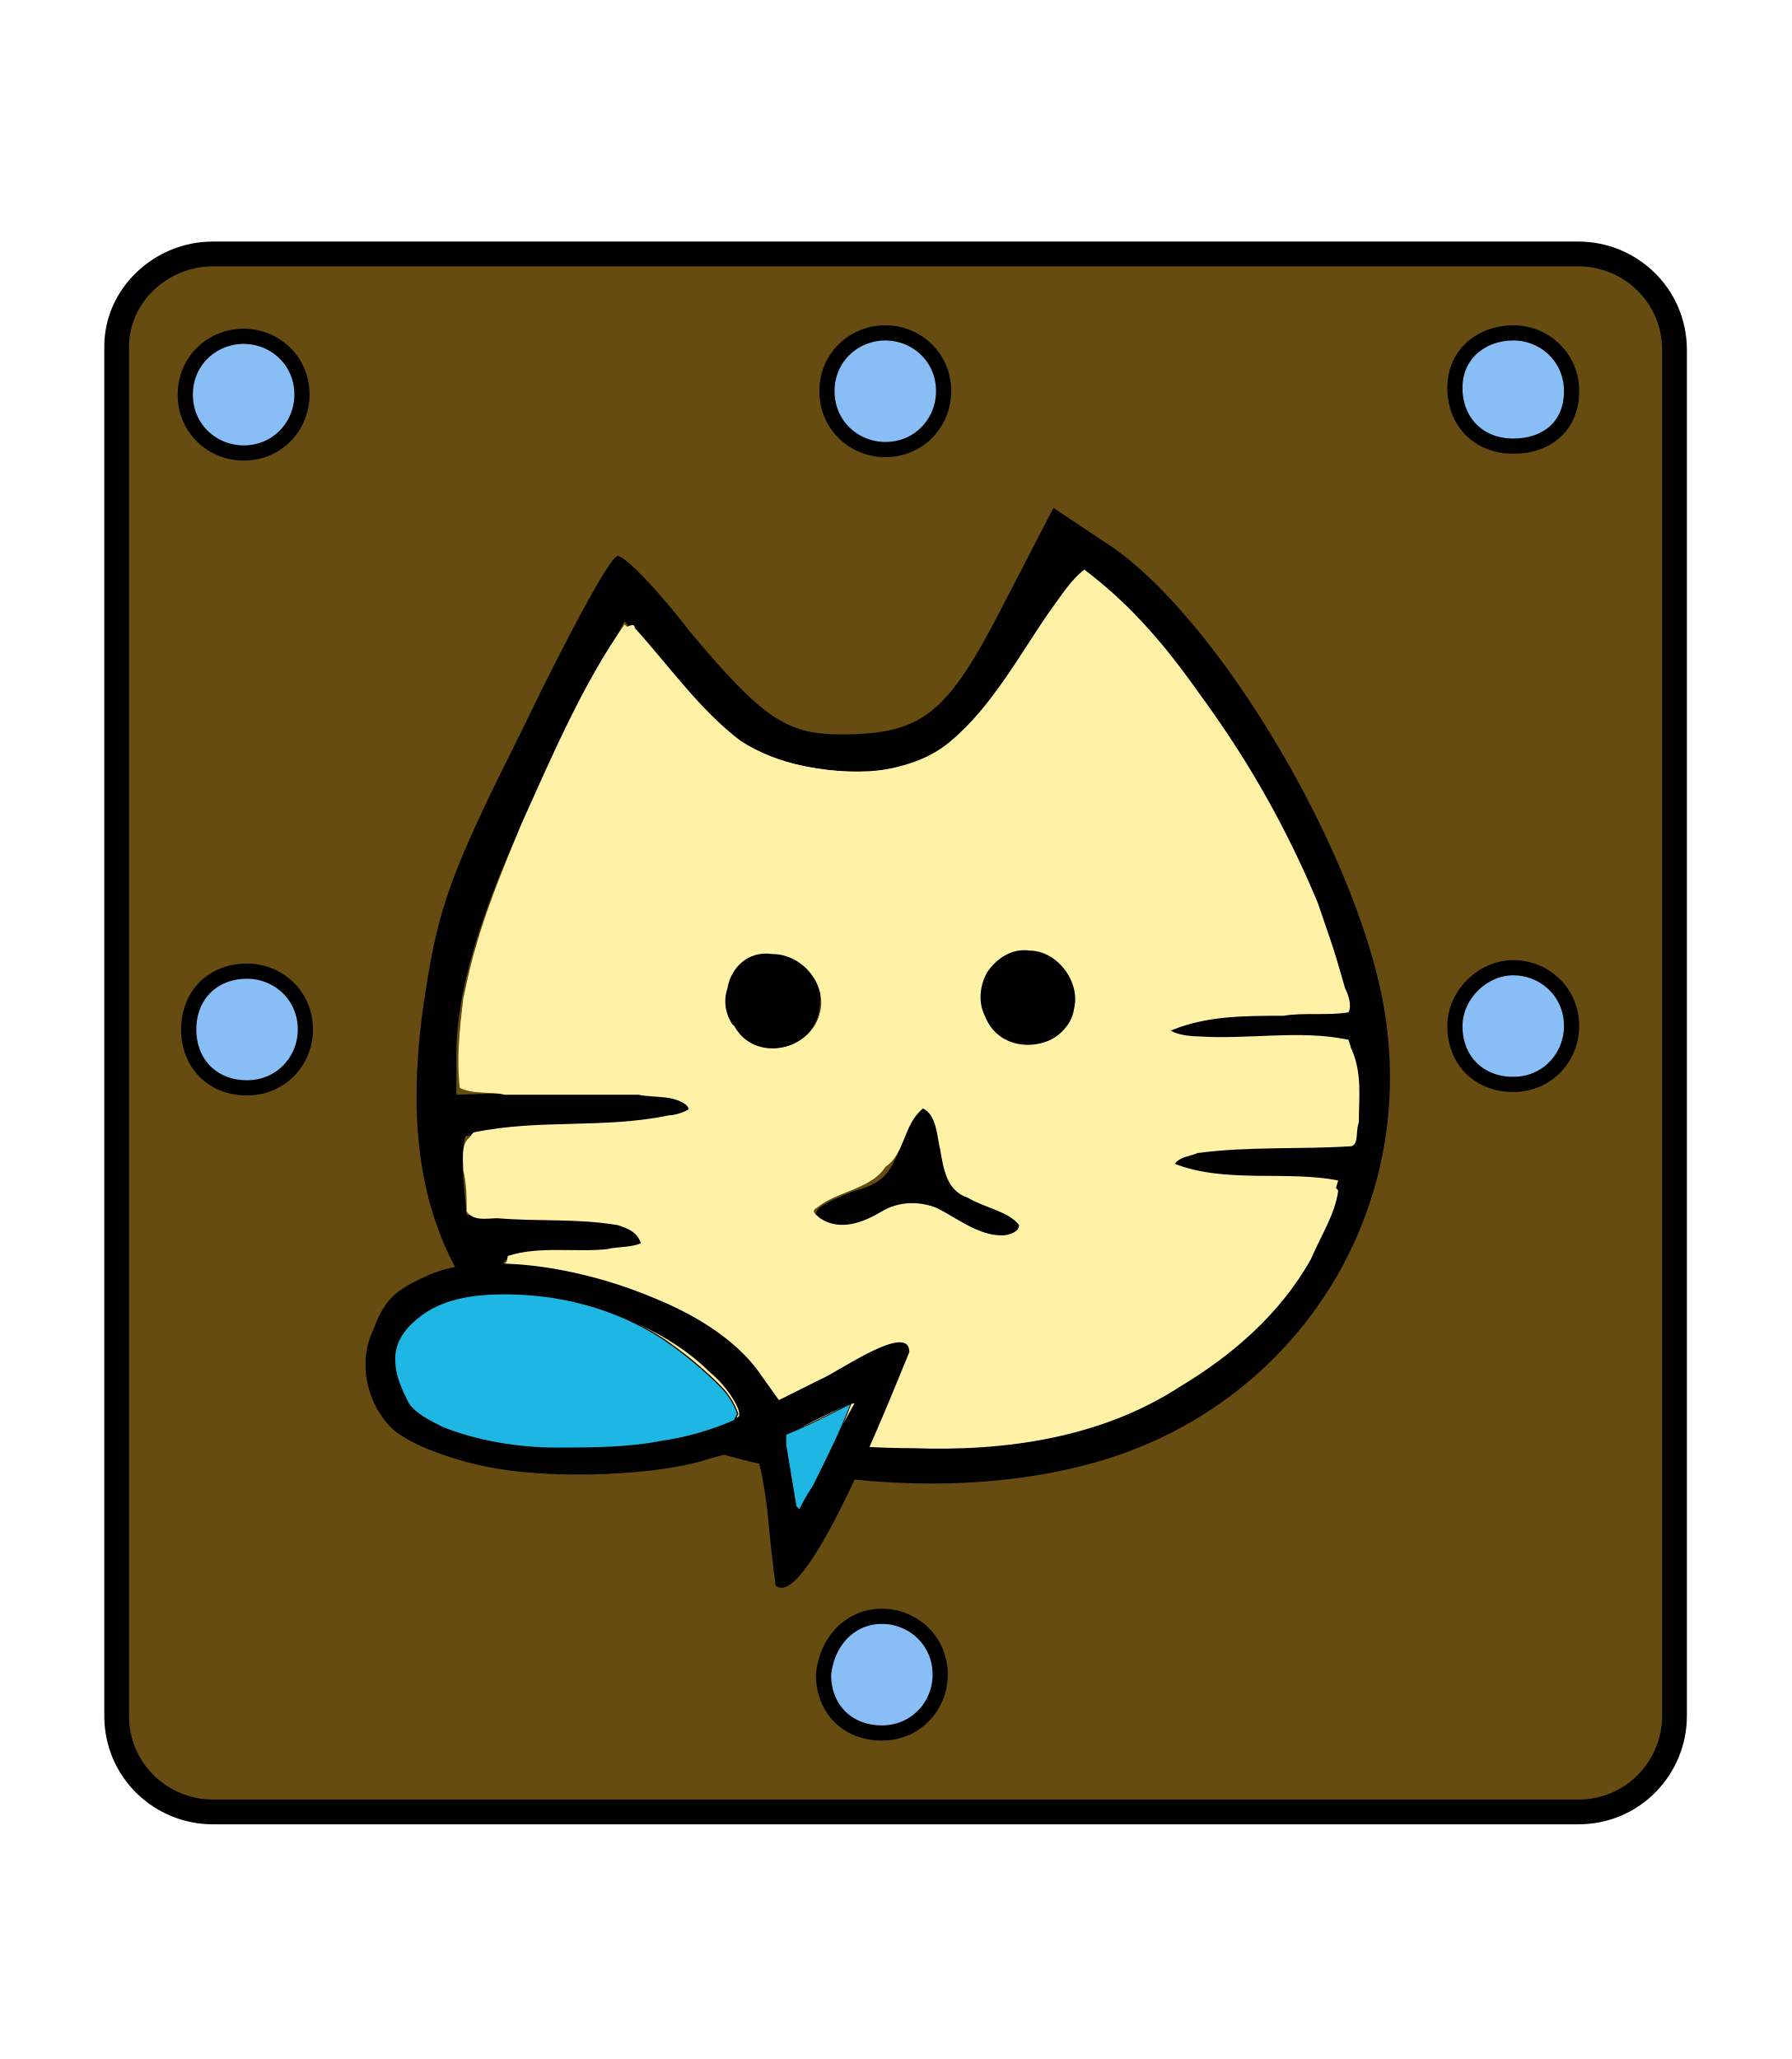
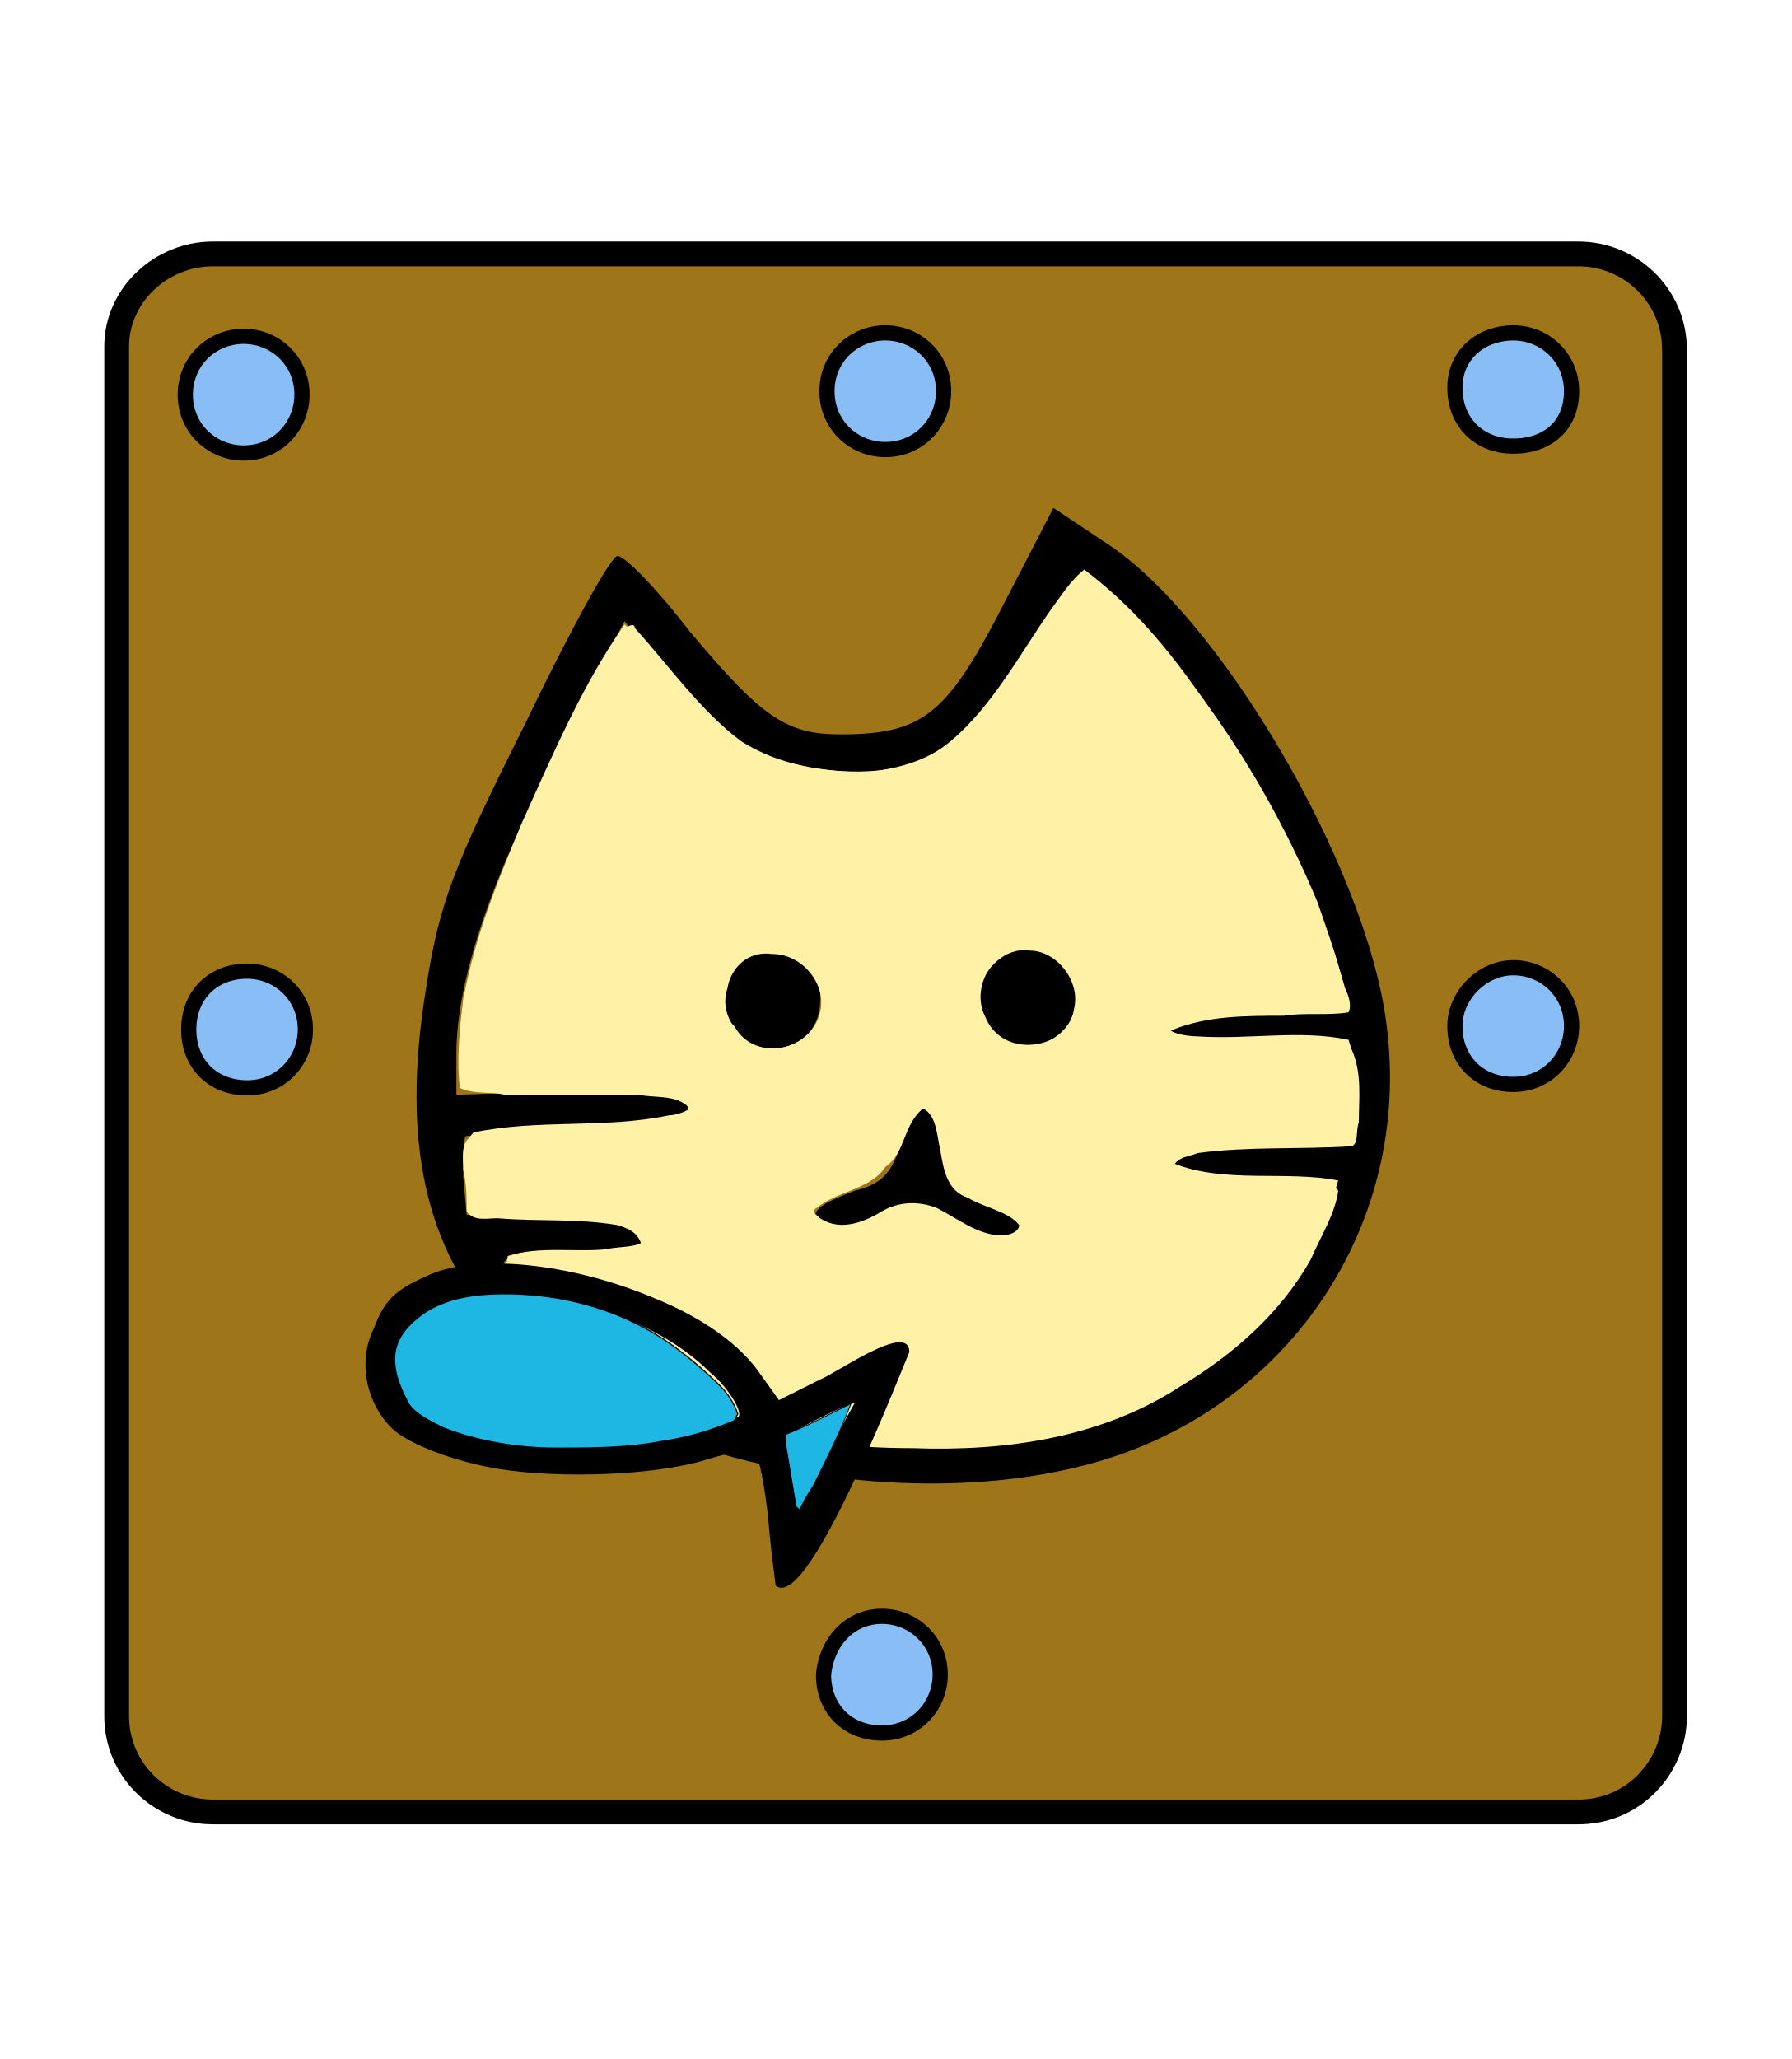
<svg xmlns="http://www.w3.org/2000/svg" version="1.1" id="svg4905" x="0px" y="0px" width="52.2px" height="60px" viewBox="0 0 52.2 60" style="enable-background:new 0 0 52.2 60;" xml:space="preserve">
  <defs id="defs56">
	
	
	
	
	
	
	
	
	
	
	
	
	
	
	
	
	
	
	
	
	
	
	
	
</defs>
  <style type="text/css" id="style2">
	.st0{fill:#A3D6A6;}
	.st1{fill:none;stroke:#000000;stroke-width:0.722;stroke-linecap:square;stroke-miterlimit:5.206;}
	.st2{fill:#0B58AD;}
	.st3{fill:none;stroke:#000000;stroke-width:0.443;stroke-linecap:square;stroke-miterlimit:5.206;}
	.st4{fill:#0F57AB;}
	.st5{fill:#0D5AAC;}
	.st6{fill:#FFF1A6;}
	.st7{fill:#1EB6E2;}
	.st8{fill:none;stroke:#000000;stroke-width:2.477849e-02;stroke-linecap:square;stroke-miterlimit:10;}
	.st9{fill:none;stroke:#000000;stroke-width:3.504208e-02;stroke-linecap:square;stroke-miterlimit:10;}
</style>
-   <path style="fill:#664c10;fill-opacity:1" id="path5" d="M 6.2,7.4 H 46 c 1.5,0 2.8,1.2 2.8,2.8 V 50 c 0,1.5 -1.2,2.8 -2.8,2.8 H 6.2 C 4.7,52.8 3.4,51.6 3.4,50 V 10.1 C 3.4,8.6 4.7,7.4 6.2,7.4 Z" class="st0" />
+   <path style="fill:#9e7519;fill-opacity:1" id="path5" d="M 6.2,7.4 H 46 c 1.5,0 2.8,1.2 2.8,2.8 V 50 c 0,1.5 -1.2,2.8 -2.8,2.8 H 6.2 C 4.7,52.8 3.4,51.6 3.4,50 V 10.1 C 3.4,8.6 4.7,7.4 6.2,7.4 Z" class="st0" />
  <path style="fill:none;stroke:#000000;stroke-width:0.722;stroke-linecap:square;stroke-miterlimit:5.206" id="path7" d="M 6.2,7.4 H 46 c 1.5,0 2.8,1.2 2.8,2.8 V 50 c 0,1.5 -1.2,2.8 -2.8,2.8 H 6.2 C 4.7,52.8 3.4,51.6 3.4,50 V 10.1 C 3.4,8.6 4.7,7.4 6.2,7.4 Z" class="st1" />
  <path style="fill:#88bdf6;fill-opacity:1" id="path9" d="m 7.1,9.8 c 0.9,0 1.7,0.7 1.7,1.7 0,0.9 -0.7,1.7 -1.7,1.7 -0.9,0 -1.7,-0.7 -1.7,-1.7 0,-1 0.8,-1.7 1.7,-1.7 z" class="st2" />
  <path style="fill:none;stroke:#000000;stroke-width:0.443;stroke-linecap:square;stroke-miterlimit:5.206" id="path11" d="m 7.1,9.8 c 0.9,0 1.7,0.7 1.7,1.7 0,0.9 -0.7,1.7 -1.7,1.7 -0.9,0 -1.7,-0.7 -1.7,-1.7 0,-1 0.8,-1.7 1.7,-1.7 z" class="st3" />
  <path style="fill:#88bdf6;fill-opacity:1" id="path13" d="m 25.8,9.7 c 0.9,0 1.7,0.7 1.7,1.7 0,0.9 -0.7,1.7 -1.7,1.7 -0.9,0 -1.7,-0.7 -1.7,-1.7 0,-1 0.8,-1.7 1.7,-1.7 z" class="st4" />
  <path style="fill:none;stroke:#000000;stroke-width:0.443;stroke-linecap:square;stroke-miterlimit:5.206" id="path15" d="m 25.8,9.7 c 0.9,0 1.7,0.7 1.7,1.7 0,0.9 -0.7,1.7 -1.7,1.7 -0.9,0 -1.7,-0.7 -1.7,-1.7 0,-1 0.8,-1.7 1.7,-1.7 z" class="st3" />
  <path style="fill:#88bdf6;fill-opacity:1" id="path17" d="m 44.1,9.7 c 0.9,0 1.7,0.7 1.7,1.7 0,1 -0.7,1.6 -1.7,1.6 -1,0 -1.7,-0.7 -1.7,-1.7 0,-1 0.8,-1.6 1.7,-1.6 z" class="st5" />
  <path style="fill:none;stroke:#000000;stroke-width:0.443;stroke-linecap:square;stroke-miterlimit:5.206" id="path19" d="m 44.1,9.7 c 0.9,0 1.7,0.7 1.7,1.7 0,1 -0.7,1.6 -1.7,1.6 -1,0 -1.7,-0.7 -1.7,-1.7 0,-1 0.8,-1.6 1.7,-1.6 z" class="st3" />
  <path style="fill:#88bdf6;fill-opacity:1" id="path21" d="m 7.2,28.3 c 0.9,0 1.7,0.7 1.7,1.7 0,0.9 -0.7,1.7 -1.7,1.7 -1,0 -1.7,-0.7 -1.7,-1.7 0,-1 0.7,-1.7 1.7,-1.7 z" class="st5" />
  <path style="fill:none;stroke:#000000;stroke-width:0.443;stroke-linecap:square;stroke-miterlimit:5.206" id="path23" d="m 7.2,28.3 c 0.9,0 1.7,0.7 1.7,1.7 0,0.9 -0.7,1.7 -1.7,1.7 -1,0 -1.7,-0.7 -1.7,-1.7 0,-1 0.7,-1.7 1.7,-1.7 z" class="st3" />
  <path style="fill:#88bdf6;fill-opacity:1" id="path25" d="m 44.1,28.2 c 0.9,0 1.7,0.7 1.7,1.7 0,0.9 -0.7,1.7 -1.7,1.7 -1,0 -1.7,-0.7 -1.7,-1.7 0,-0.9 0.8,-1.7 1.7,-1.7 z" class="st5" />
  <path style="fill:none;stroke:#000000;stroke-width:0.443;stroke-linecap:square;stroke-miterlimit:5.206" id="path27" d="m 44.1,28.2 c 0.9,0 1.7,0.7 1.7,1.7 0,0.9 -0.7,1.7 -1.7,1.7 -1,0 -1.7,-0.7 -1.7,-1.7 0,-0.9 0.8,-1.7 1.7,-1.7 z" class="st3" />
  <path style="fill:#88bdf6;fill-opacity:1" id="path29" d="m 25.7,47.1 c 0.9,0 1.7,0.7 1.7,1.7 0,0.9 -0.7,1.7 -1.7,1.7 -1,0 -1.7,-0.7 -1.7,-1.7 0.1,-1 0.8,-1.7 1.7,-1.7 z" class="st5" />
  <path style="fill:none;stroke:#000000;stroke-width:0.443;stroke-linecap:square;stroke-miterlimit:5.206" id="path31" d="m 25.7,47.1 c 0.9,0 1.7,0.7 1.7,1.7 0,0.9 -0.7,1.7 -1.7,1.7 -1,0 -1.7,-0.7 -1.7,-1.7 0.1,-1 0.8,-1.7 1.7,-1.7 z" class="st3" />
  <path id="path33" d="m 14.6,38.8 c -2.2,-2.4 -2.9,-5.5 -2.2,-9.9 0.4,-2.6 0.8,-3.6 2.9,-7.8 1.3,-2.7 2.5,-4.9 2.7,-4.9 0.2,0 1.1,0.9 2.1,2.2 2.1,2.5 2.8,3 4.4,3 2.4,0 3.1,-0.6 4.7,-3.7 l 1.5,-2.9 1.5,1 c 3.3,2.1 7.6,9.4 8.2,14 0.8,5.9 -2.9,11.4 -8.8,12.9 -5.8,1.5 -13.7,-0.3 -17,-3.9 z M 25.1,42 c 4.5,0.3 7.3,-0.3 10,-2.2 1.7,-1.2 2.4,-2 3.1,-3.4 0.5,-1 0.8,-1.9 0.7,-1.9 -0.1,-0.1 -1.2,-0.1 -2.5,-0.1 -2.2,0 -3,-0.4 -2.1,-0.9 0.2,-0.1 1.4,-0.2 2.6,-0.2 1.2,0 2.3,0 2.4,0 0.3,-0.1 0.2,-2.7 -0.1,-2.8 -0.1,-0.1 -1.2,-0.1 -2.5,0 -1.2,0.1 -2.4,0 -2.6,-0.1 -0.9,-0.4 0,-0.8 2.5,-0.9 l 2.6,-0.1 -0.6,-1.9 c -0.8,-2.7 -3.3,-7 -5.2,-8.9 -0.9,-0.9 -1.7,-1.7 -1.8,-1.8 -0.1,-0.1 -0.9,1 -1.8,2.4 -1.8,2.9 -2.8,3.6 -5.2,3.5 -2.3,-0.1 -3.3,-0.7 -5,-2.8 l -1.4,-1.8 -1.9,3.7 c -2,3.8 -3,6.8 -3,8.9 v 1.2 l 3.3,-0.1 c 1.8,0 3.4,0.1 3.5,0.3 0.4,0.6 -0.3,0.8 -3.4,0.9 -1.6,0 -3,0.1 -3.1,0.1 -0.1,0 -0.1,0.5 -0.1,1.2 l 0.1,1.1 h 2.1 c 2.3,0 3.3,0.3 2.9,1 -0.1,0.2 -1,0.3 -1.9,0.2 -2.2,-0.3 -2.6,0.2 -1.5,1.5 1.5,1.7 6.2,3.6 9.9,3.9 z m -1.3,-6.7 c 0.1,-0.2 0.6,-0.4 1.1,-0.6 0.8,-0.2 1.1,-0.5 1.4,-1.5 0.4,-1.5 1,-1.4 1.2,0.3 0.1,1 0.3,1.2 1.4,1.6 0.9,0.3 1.2,0.5 1,0.9 -1.6,1.1 -2.4,-2 -4.3,-0.3 -1.1,0.4 -2.1,0.1 -1.8,-0.4 z" />
  <path id="path35" d="m 22.5,27.7 c 0.8,0 1.5,0.7 1.4,1.5 0,0.8 -0.7,1.5 -1.5,1.4 -0.8,0 -1.5,-0.7 -1.4,-1.5 0,-0.8 0.7,-1.4 1.5,-1.4 z" />
  <path id="path37" d="m 30,27.6 c 0.8,0 1.5,0.7 1.4,1.5 0,0.8 -0.7,1.5 -1.5,1.4 -0.8,0 -1.5,-0.7 -1.4,-1.5 0,-0.8 0.7,-1.4 1.5,-1.4 z" />
  <path style="fill:#fff1a6" id="path39" d="m 31.6,16.6 c -1.7,1.8 -2.5,4.5 -4.8,5.6 -1.5,0.5 -3.3,0.3 -4.8,-0.3 -1.6,-0.8 -2.5,-2.6 -3.8,-3.7 -1.2,1.7 -2.1,3.8 -3,5.8 -0.9,2.2 -1.9,4.5 -1.8,7 -0.2,1.1 1.3,0.5 2,0.7 1.5,0.1 3.1,-0.1 4.6,0.2 0.6,0.3 -0.2,0.6 -0.5,0.6 -1.9,0.4 -3.8,0.1 -5.7,0.5 -0.5,0.5 0,1.4 -0.1,2 0.6,0.4 1.6,0.1 2.3,0.2 0.9,0.1 2.1,-0.1 2.8,0.7 0.2,0.5 -0.8,0.4 -1.1,0.5 -0.9,0.1 -2,-0.1 -2.9,0.2 -0.2,0.8 0.6,1.4 1.1,1.9 2.5,2 5.7,3 8.9,3.4 0.5,0 1.5,0.1 2.2,0.1 3.3,0.1 6.7,-0.8 9.2,-3.1 1.4,-1.1 2.3,-2.8 2.8,-4.5 -1.5,-0.3 -3.3,0.1 -4.8,-0.5 -0.3,-0.4 0.5,-0.6 0.8,-0.7 1.5,-0.2 3,0 4.4,-0.2 0.2,-0.9 0.2,-1.8 -0.1,-2.7 -1.4,-0.3 -2.9,0 -4.4,-0.1 -0.3,0 -1.1,-0.1 -0.9,-0.5 1.6,-0.6 3.5,-0.4 5.2,-0.6 -0.1,-0.9 -0.5,-1.9 -0.8,-2.8 -1.5,-3.6 -3.8,-7.1 -6.8,-9.7 z m -1.6,11 c 0.9,0 1.7,1 1.4,1.8 -0.3,1.2 -2.2,1.5 -2.7,0.2 -0.4,-0.8 0.2,-2 1.3,-2 z m -7.5,0.1 c 0.9,0 1.8,1 1.4,1.8 -0.2,1.1 -1.9,1.5 -2.5,0.4 -0.8,-0.7 -0.1,-2.3 1.1,-2.2 z m 4.4,4.5 c 0.8,0.5 0.3,1.9 1.1,2.4 0.5,0.5 1.5,0.5 1.8,1.1 -0.4,0.7 -1.4,0.2 -1.9,-0.1 C 27.2,35.1 26.2,35 25.5,35.5 25,35.7 24,36 23.7,35.3 c 0.4,-0.7 1.6,-0.5 2.1,-1.3 0.6,-0.4 0.5,-1.4 1.1,-1.8 z" class="st6" />
  <path style="fill:#fff1a6" id="path41" d="m 31.6,16.6 c -0.4,0.3 -0.7,0.8 -1,1.2 -0.9,1.3 -1.7,2.8 -2.9,3.8 -0.7,0.6 -1.6,0.8 -2.4,0.9 -1.3,0 -2.6,-0.2 -3.7,-0.9 -1.2,-0.9 -2.1,-2.2 -3.1,-3.3 0,-0.2 -0.3,0 -0.4,0.1 -0.8,1.2 -1.4,2.5 -2,3.8 -1.1,2.2 -2.1,4.5 -2.6,6.9 -0.1,0.9 -0.2,1.7 -0.1,2.6 0.4,0.2 0.9,0.1 1.3,0.2 1.3,0 2.6,0 3.9,0 0.5,0.1 1,0 1.4,0.3 0.2,0.2 -0.1,0.4 -0.2,0.4 -1.1,0.3 -2.2,0.2 -3.3,0.3 -0.9,0.1 -1.8,0 -2.7,0.2 -0.4,0.1 -0.3,0.7 -0.3,1 0.1,0.4 0.1,0.8 0.1,1.2 0.2,0.3 0.6,0.2 0.9,0.2 1.2,0.1 2.3,0 3.5,0.2 0.3,0.1 0.6,0.2 0.7,0.6 -0.1,0.3 -0.5,0.2 -0.8,0.3 -0.9,0.1 -1.8,0 -2.7,0 -0.2,0.1 -0.5,0.1 -0.5,0.3 -0.1,0.7 0.5,1.2 0.9,1.6 1.5,1.4 3.5,2.3 5.5,2.9 1.8,0.6 3.7,0.8 5.5,0.8 2.7,0.1 5.5,-0.3 7.8,-1.8 1.5,-0.9 2.9,-2.1 3.8,-3.7 0.3,-0.7 0.7,-1.3 0.8,-2 -0.1,-0.2 -0.4,-0.1 -0.5,-0.1 -1.2,-0.1 -2.4,0 -3.6,-0.2 -0.2,-0.1 -0.6,-0.1 -0.7,-0.4 0.1,-0.3 0.5,-0.3 0.7,-0.4 1.5,-0.2 3,-0.1 4.5,-0.2 0.2,-0.1 0.1,-0.4 0.2,-0.7 0,-0.7 0.1,-1.4 -0.2,-2.1 -0.1,-0.2 -0.4,-0.1 -0.6,-0.1 -1.5,-0.1 -3,0.1 -4.5,-0.1 -0.1,0 -0.4,-0.3 -0.1,-0.4 1,-0.4 2.1,-0.4 3.2,-0.4 0.6,-0.1 1.3,0 1.9,-0.1 0.1,-0.2 0,-0.5 -0.1,-0.7 -0.9,-3.2 -2.5,-6.2 -4.4,-8.8 -1,-1.4 -2,-2.5 -3.2,-3.4 z M 30,27.7 c 0.8,0 1.5,0.9 1.3,1.7 -0.1,0.7 -0.9,1.2 -1.7,1.1 -0.7,-0.1 -1.2,-0.9 -1.1,-1.6 0.2,-0.7 0.8,-1.3 1.5,-1.2 z m -7.5,0.1 c 0.9,0 1.6,0.9 1.4,1.7 -0.2,0.9 -1.4,1.4 -2.2,0.8 -0.4,-0.4 -0.7,-0.9 -0.5,-1.5 0.1,-0.6 0.6,-1.1 1.3,-1 z m 4.4,4.5 c 0.4,0.2 0.4,0.8 0.5,1.2 0.1,0.6 0.2,1.2 0.8,1.4 0.5,0.3 1.2,0.4 1.5,0.8 0,0.2 -0.3,0.3 -0.5,0.3 -0.7,0 -1.3,-0.5 -1.9,-0.8 -0.5,-0.2 -1.1,-0.2 -1.6,0.1 -0.5,0.3 -1.2,0.6 -1.8,0.2 -0.1,-0.1 -0.3,-0.2 -0.1,-0.3 0.6,-0.5 1.5,-0.5 2,-1.2 0.6,-0.4 0.5,-1.2 1.1,-1.7 z" class="st6" />
  <path id="path43" d="m 22.6,46.2 c 0,-0.1 -0.1,-0.7 -0.2,-1.8 -0.1,-1.1 -0.3,-2 -0.4,-2.1 -0.1,-0.1 -0.6,0 -1.3,0.2 -1.5,0.5 -4.4,0.6 -6.2,0.3 -1.2,-0.2 -2.6,-0.7 -3.1,-1.2 -0.7,-0.7 -1,-1.9 -0.5,-2.9 0.3,-0.8 0.6,-1.1 1.5,-1.5 1.4,-0.7 4.2,-0.4 6.6,0.6 1.5,0.6 2.6,1.4 3.2,2.3 l 0.5,0.7 1.2,-0.6 c 0.5,-0.2 2.6,-1.7 2.6,-0.8 -0.5,1.2 -3,7.6 -3.9,6.8 z m 1.5,-3.8 c 0.4,-0.8 0.8,-1.5 0.8,-1.5 0,-0.1 -1.8,0.8 -1.9,0.9 0,0 0,0.5 0.1,1.1 0.1,0.6 0.2,1 0.2,1 0,0 0.4,-0.7 0.8,-1.5 z m -3.8,-0.7 c 0.6,-0.2 1.2,-0.4 1.2,-0.4 0.2,-0.1 -0.3,-0.9 -0.8,-1.3 -3.3,-3.3 -11,-2.9 -8.7,0.8 0.9,1.3 5.5,1.7 8.3,0.9 z" />
  <path style="fill:#1eb6e2" id="path45" d="m 24.8,40.9 c -0.2,0.1 -0.4,0.2 -0.6,0.3 -0.4,0.2 -0.8,0.4 -1.3,0.6 v 0.3 c 0.1,0.6 0.2,1.2 0.3,1.8 l 0.1,0.1 c 0.1,-0.2 0.2,-0.4 0.4,-0.7 0.4,-0.8 0.8,-1.6 1.1,-2.4 z" class="st7" />
  <path id="path47" d="m 24.8,40.9 c -0.2,0.1 -0.4,0.2 -0.6,0.3 -0.4,0.2 -0.8,0.4 -1.3,0.6 v 0.3 c 0.1,0.6 0.2,1.2 0.3,1.8 l 0.1,0.1 c 0.1,-0.2 0.2,-0.4 0.4,-0.7 0.4,-0.8 0.8,-1.6 1.1,-2.4 z" class="st8" />
  <path style="fill:#1eb6e2" id="path49" d="m 14.7,37.7 c -0.8,0 -1.7,0.1 -2.4,0.6 -0.4,0.3 -0.8,0.7 -0.8,1.3 0,0.5 0.2,0.9 0.4,1.3 0.2,0.3 0.6,0.5 1,0.7 1,0.4 2.2,0.6 3.3,0.6 1,0 2.1,0 3.1,-0.2 0.7,-0.1 1.4,-0.3 2.1,-0.6 l 0.1,-0.2 c -0.1,-0.3 -0.3,-0.6 -0.5,-0.8 -0.5,-0.5 -1.1,-1 -1.7,-1.4 -1.4,-0.9 -3,-1.3 -4.6,-1.3 z" class="st7" />
  <path id="path51" d="m 14.7,37.7 c -0.8,0 -1.7,0.1 -2.4,0.6 -0.4,0.3 -0.8,0.7 -0.8,1.3 0,0.5 0.2,0.9 0.4,1.3 0.2,0.3 0.6,0.5 1,0.7 1,0.4 2.2,0.6 3.3,0.6 1,0 2.1,0 3.1,-0.2 0.7,-0.1 1.4,-0.3 2.1,-0.6 l 0.1,-0.2 c -0.1,-0.3 -0.3,-0.6 -0.5,-0.8 -0.5,-0.5 -1.1,-1 -1.7,-1.4 -1.4,-0.9 -3,-1.3 -4.6,-1.3 z" class="st9" />
</svg>
